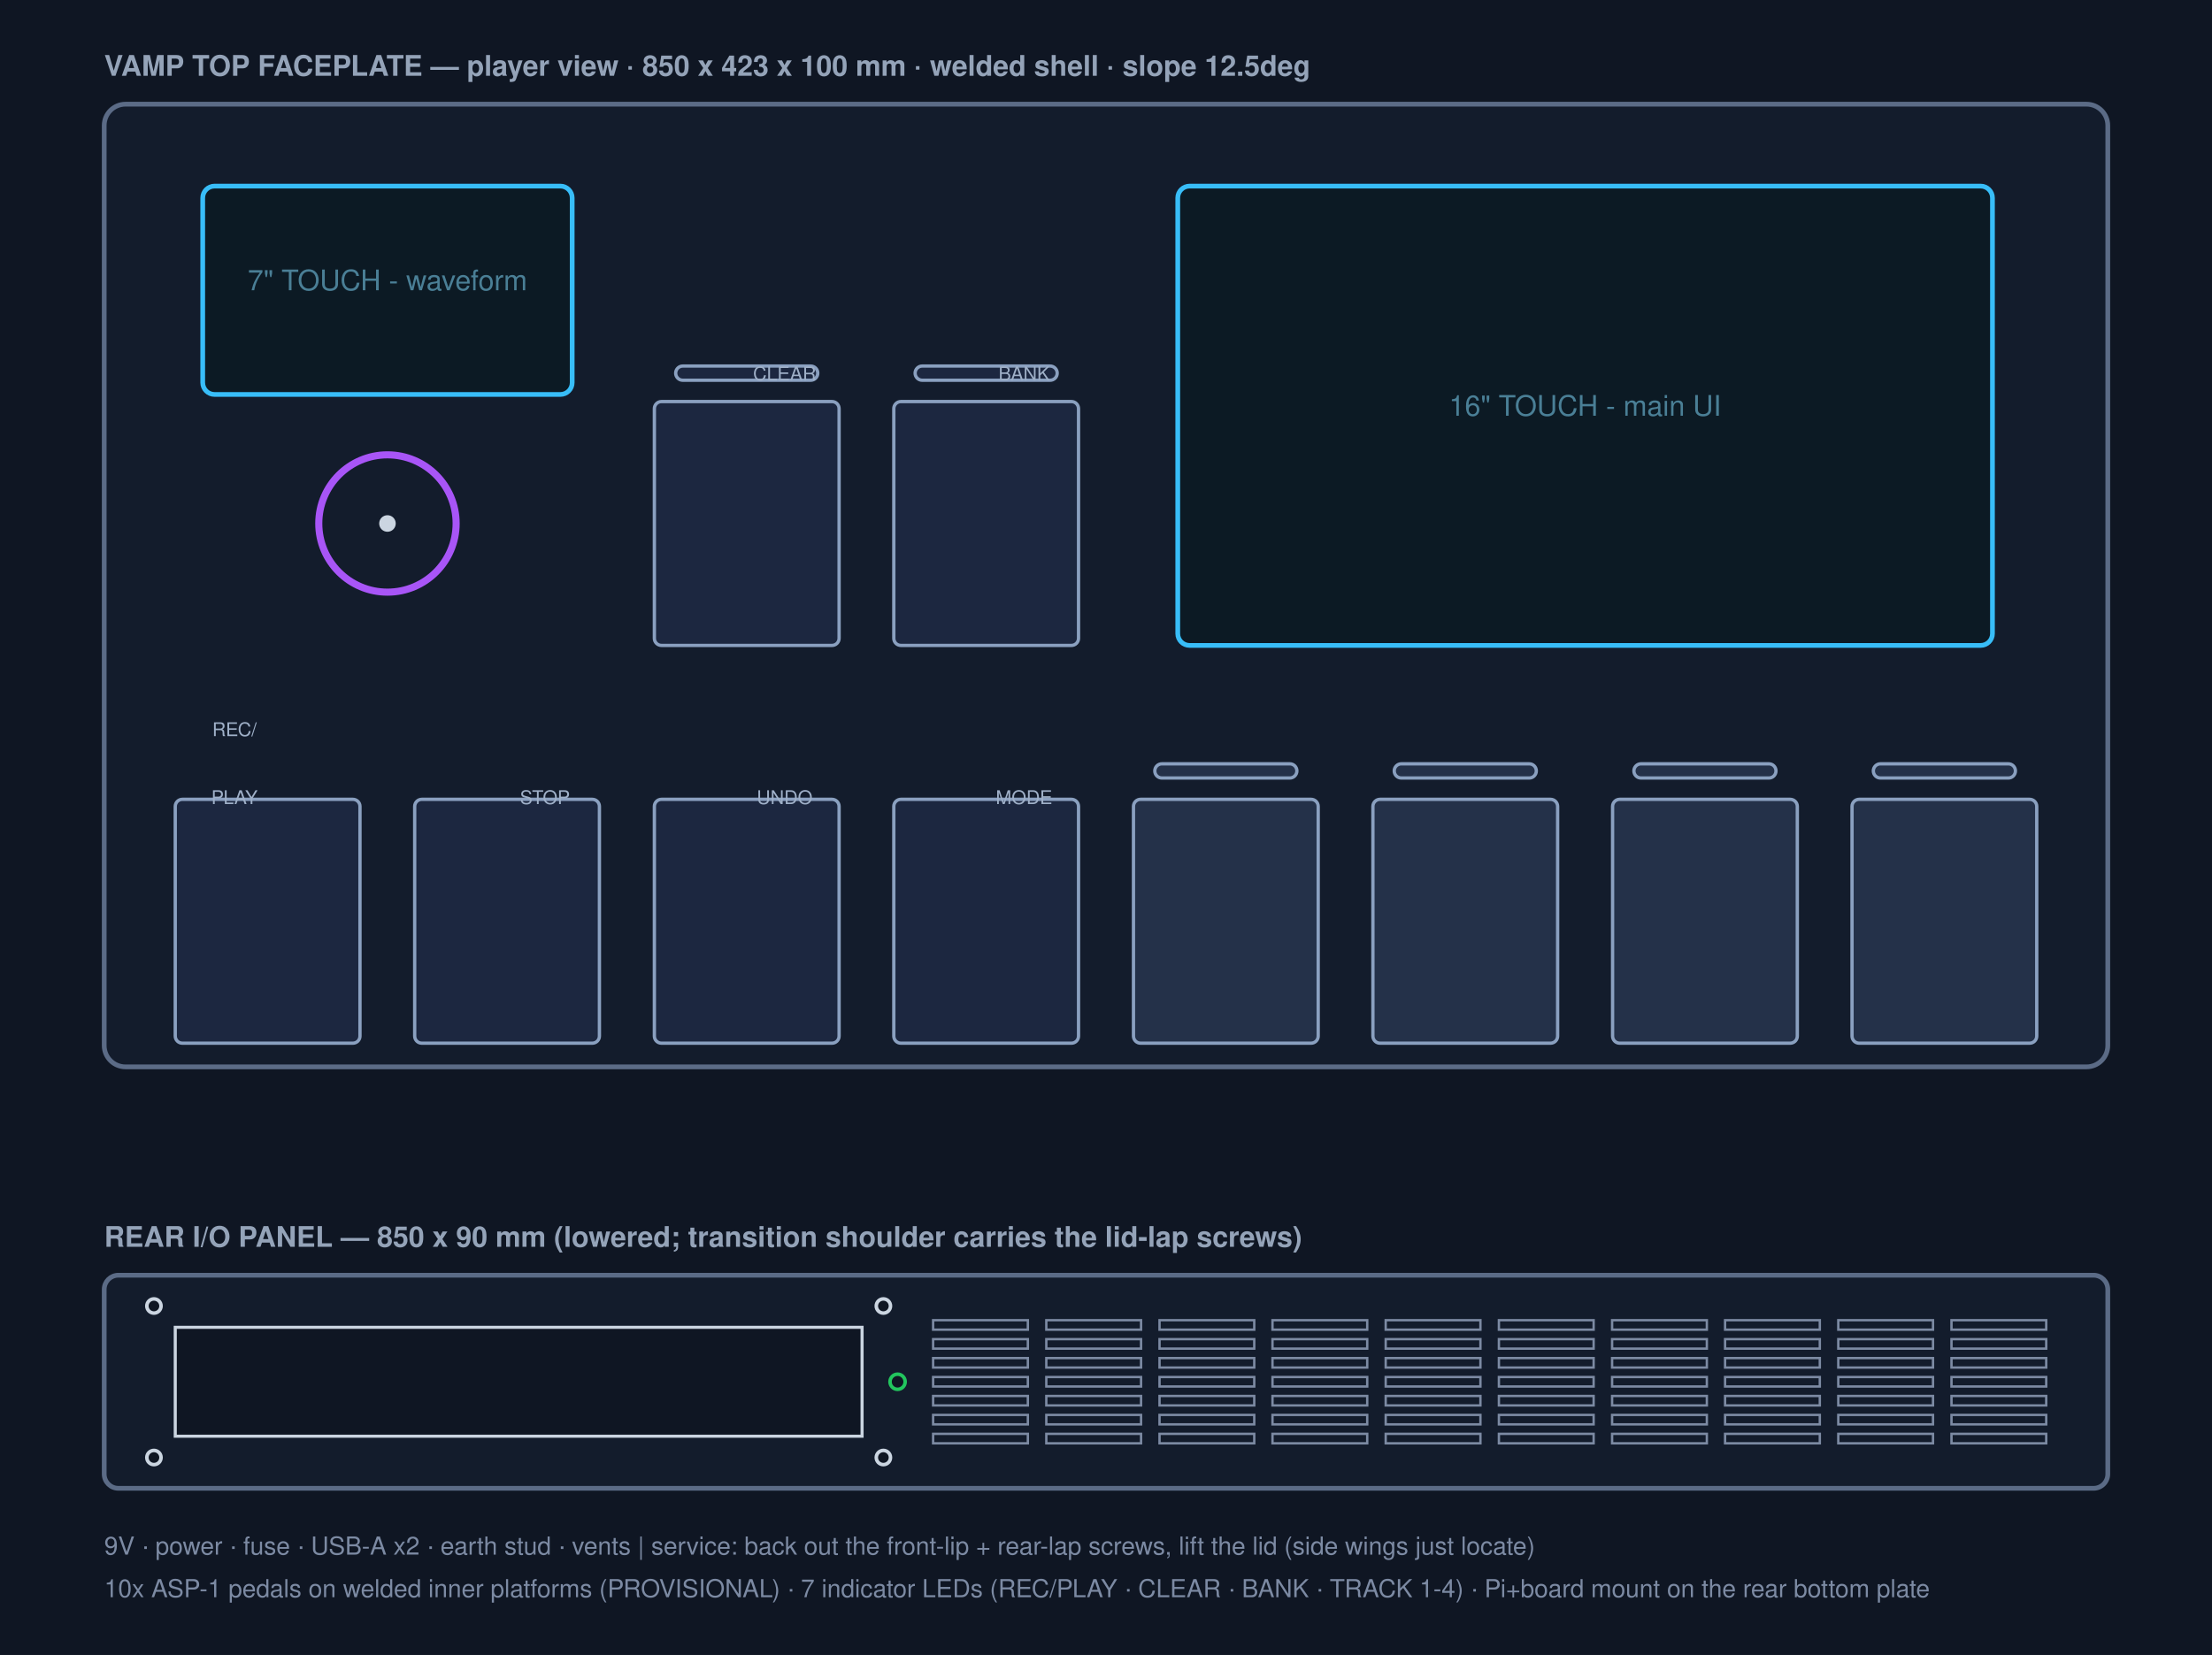
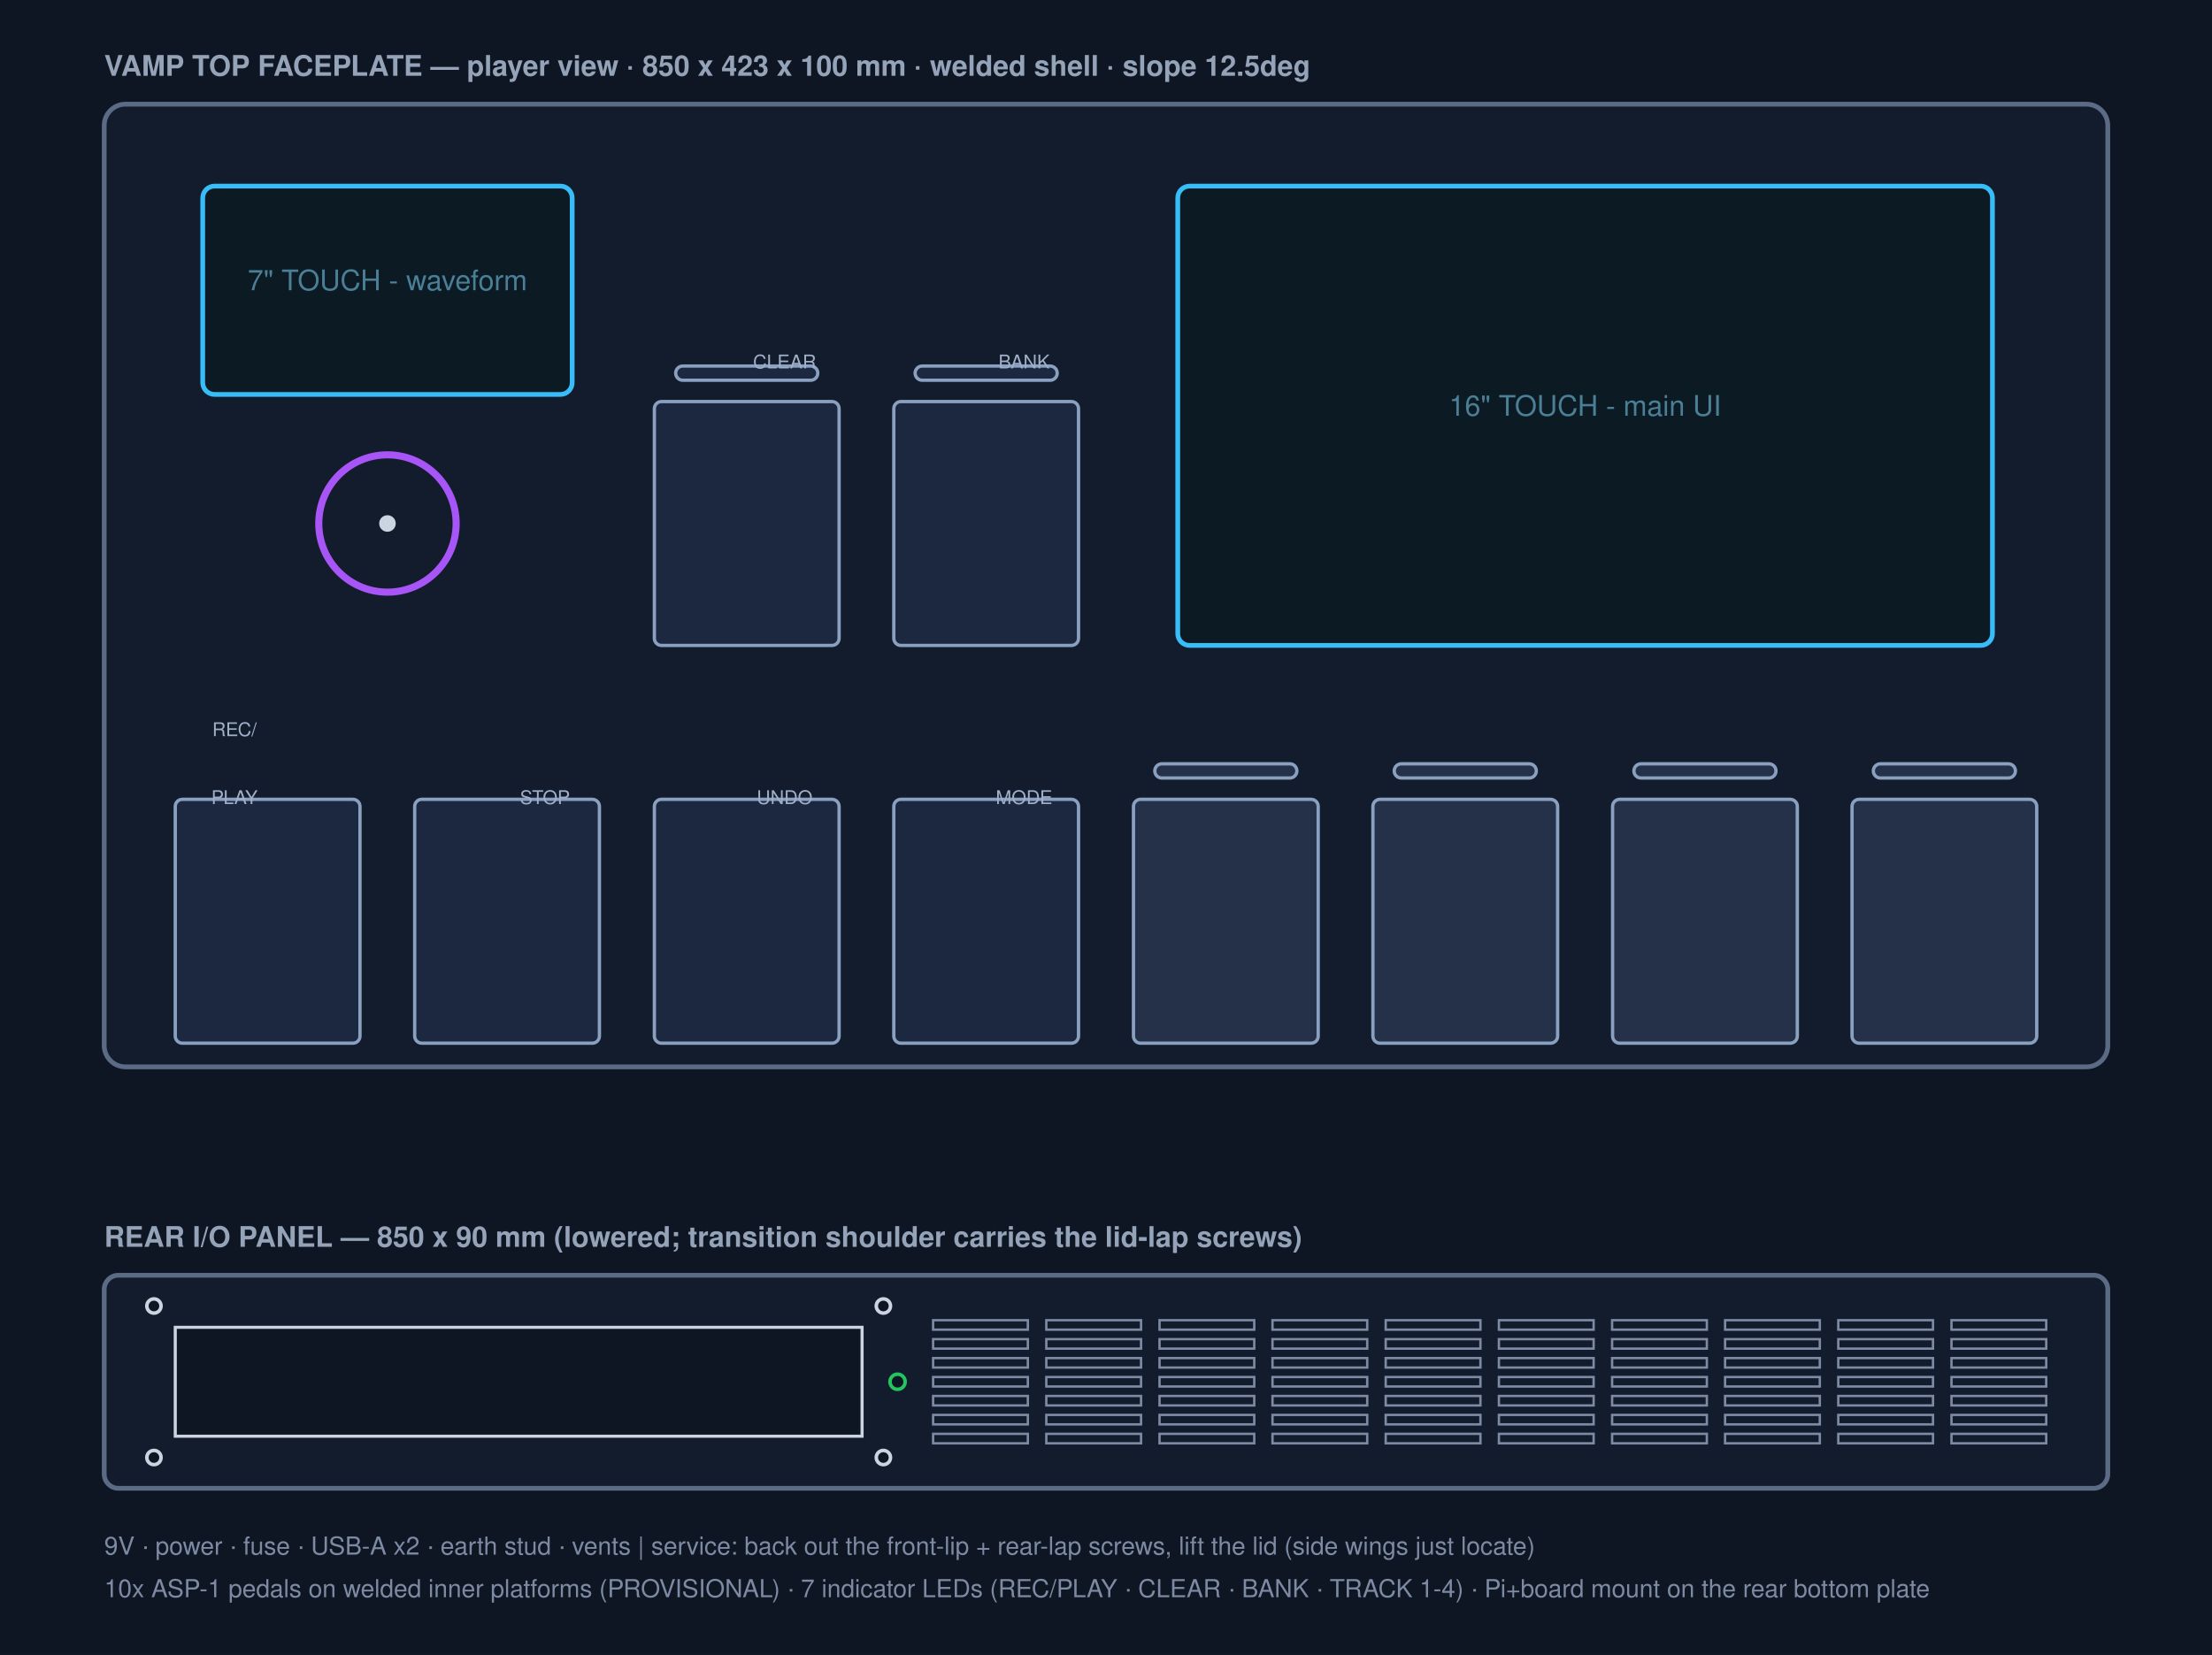
<svg xmlns="http://www.w3.org/2000/svg" viewBox="0 0 934 699" font-family="Helvetica,Arial,sans-serif">
  <rect width="934" height="699" fill="#0f1623" />
  <text x="44" y="32" fill="#94a3b8" font-size="12" font-weight="600">VAMP TOP FACEPLATE — player view · 850 x 423 x 100 mm · welded shell · slope 12.5deg</text>
  <rect x="44" y="44" width="846.0" height="406.6" rx="9" fill="#131c2c" stroke="#5b6b86" stroke-width="2" />
  <rect x="74.0" y="337.6" width="78.0" height="103.0" rx="3" fill="#1c2740" stroke="#8aa0c0" stroke-width="1.4" />
  <rect x="175.1" y="337.6" width="78.0" height="103.0" rx="3" fill="#1c2740" stroke="#8aa0c0" stroke-width="1.4" />
  <rect x="276.3" y="337.6" width="78.0" height="103.0" rx="3" fill="#1c2740" stroke="#8aa0c0" stroke-width="1.4" />
  <rect x="377.4" y="337.6" width="78.0" height="103.0" rx="3" fill="#1c2740" stroke="#8aa0c0" stroke-width="1.4" />
  <rect x="478.6" y="337.6" width="78.0" height="103.0" rx="3" fill="#243149" stroke="#8aa0c0" stroke-width="1.4" />
  <rect x="579.7" y="337.6" width="78.0" height="103.0" rx="3" fill="#243149" stroke="#8aa0c0" stroke-width="1.4" />
  <rect x="680.9" y="337.6" width="78.0" height="103.0" rx="3" fill="#243149" stroke="#8aa0c0" stroke-width="1.4" />
  <rect x="782.0" y="337.6" width="78.0" height="103.0" rx="3" fill="#243149" stroke="#8aa0c0" stroke-width="1.4" />
  <rect x="276.3" y="169.6" width="78.0" height="103.0" rx="3" fill="#1c2740" stroke="#8aa0c0" stroke-width="1.4" />
  <rect x="377.4" y="169.6" width="78.0" height="103.0" rx="3" fill="#1c2740" stroke="#8aa0c0" stroke-width="1.4" />
  <rect x="487.6" y="322.6" width="60.0" height="6.0" rx="3" fill="#243149" stroke="#8aa0c0" stroke-width="1.4" />
  <rect x="588.7" y="322.6" width="60.0" height="6.0" rx="3" fill="#243149" stroke="#8aa0c0" stroke-width="1.4" />
  <rect x="689.9" y="322.6" width="60.0" height="6.0" rx="3" fill="#243149" stroke="#8aa0c0" stroke-width="1.4" />
  <rect x="791.0" y="322.6" width="60.0" height="6.0" rx="3" fill="#243149" stroke="#8aa0c0" stroke-width="1.4" />
  <rect x="285.3" y="154.6" width="60.0" height="6.0" rx="3" fill="#1c2740" stroke="#8aa0c0" stroke-width="1.4" />
  <rect x="386.4" y="154.6" width="60.0" height="6.0" rx="3" fill="#1c2740" stroke="#8aa0c0" stroke-width="1.4" />
  <rect x="85.6" y="78.6" width="156.0" height="88.0" rx="5" fill="#0c1a24" stroke="#38bdf8" stroke-width="2" />
  <text x="163.6" y="122.6" fill="#4a7f96" font-size="12" text-anchor="middle">7" TOUCH - waveform</text>
  <rect x="497.3" y="78.6" width="344.0" height="194.0" rx="5" fill="#0c1a24" stroke="#38bdf8" stroke-width="2" />
  <text x="669.3" y="175.6" fill="#4a7f96" font-size="12" text-anchor="middle">16" TOUCH - main UI</text>
  <circle cx="163.6" cy="221.1" r="29.0" fill="none" stroke="#a855f7" stroke-width="3" />
  <circle cx="163.6" cy="221.1" r="3.5" fill="#cbd5e1" />
  <text x="99.0" y="310.9" fill="#9fb0c8" font-size="8" text-anchor="middle">REC/</text>
  <text x="99.0" y="339.6" fill="#9fb0c8" font-size="8" text-anchor="middle">PLAY</text>
  <text x="230.1" y="339.6" fill="#9fb0c8" font-size="8" text-anchor="middle">STOP</text>
  <text x="331.3" y="339.6" fill="#9fb0c8" font-size="8" text-anchor="middle">UNDO</text>
  <text x="432.4" y="339.6" fill="#9fb0c8" font-size="8" text-anchor="middle">MODE</text>
-   <text x="331.3" y="160.6" fill="#9fb0c8" font-size="8" text-anchor="middle">CLEAR</text>
-   <text x="432.4" y="160.6" fill="#9fb0c8" font-size="8" text-anchor="middle">BANK</text>
+   <text x="331.3" y="155.6" fill="#9fb0c8" font-size="8" text-anchor="middle">CLEAR</text>
+   <text x="432.4" y="155.6" fill="#9fb0c8" font-size="8" text-anchor="middle">BANK</text>
  <text x="44" y="526.6" fill="#94a3b8" font-size="12" font-weight="600">REAR I/O PANEL — 850 x 90 mm (lowered; transition shoulder carries the lid-lap screws)</text>
  <rect x="44" y="538.6" width="846.0" height="90.0" rx="6" fill="#131c2c" stroke="#5b6b86" stroke-width="2" />
  <rect x="74.0" y="560.6" width="290.0" height="46.0" fill="#0f1623" stroke="#cbd5e1" stroke-width="1.3" />
  <circle cx="65.0" cy="615.6" r="3.0" fill="#0f1623" stroke="#cbd5e1" stroke-width="1.5" />
  <circle cx="65.0" cy="551.6" r="3.0" fill="#0f1623" stroke="#cbd5e1" stroke-width="1.5" />
  <circle cx="373.0" cy="615.6" r="3.0" fill="#0f1623" stroke="#cbd5e1" stroke-width="1.5" />
  <circle cx="373.0" cy="551.6" r="3.0" fill="#0f1623" stroke="#cbd5e1" stroke-width="1.5" />
  <circle cx="379.0" cy="583.6" r="3.2" fill="#0f1623" stroke="#22c55e" stroke-width="1.5" />
  <rect x="394.0" y="605.6" width="40.0" height="4.0" fill="none" stroke="#7c8aa3" stroke-width="1" />
  <rect x="441.8" y="605.6" width="40.0" height="4.0" fill="none" stroke="#7c8aa3" stroke-width="1" />
  <rect x="489.6" y="605.6" width="40.0" height="4.0" fill="none" stroke="#7c8aa3" stroke-width="1" />
  <rect x="537.3" y="605.6" width="40.0" height="4.0" fill="none" stroke="#7c8aa3" stroke-width="1" />
  <rect x="585.1" y="605.6" width="40.0" height="4.0" fill="none" stroke="#7c8aa3" stroke-width="1" />
  <rect x="632.9" y="605.6" width="40.0" height="4.0" fill="none" stroke="#7c8aa3" stroke-width="1" />
  <rect x="680.7" y="605.6" width="40.0" height="4.0" fill="none" stroke="#7c8aa3" stroke-width="1" />
  <rect x="728.4" y="605.6" width="40.0" height="4.0" fill="none" stroke="#7c8aa3" stroke-width="1" />
  <rect x="776.2" y="605.6" width="40.0" height="4.0" fill="none" stroke="#7c8aa3" stroke-width="1" />
  <rect x="824.0" y="605.6" width="40.0" height="4.0" fill="none" stroke="#7c8aa3" stroke-width="1" />
  <rect x="394.0" y="597.6" width="40.0" height="4.0" fill="none" stroke="#7c8aa3" stroke-width="1" />
  <rect x="441.8" y="597.6" width="40.0" height="4.0" fill="none" stroke="#7c8aa3" stroke-width="1" />
  <rect x="489.6" y="597.6" width="40.0" height="4.0" fill="none" stroke="#7c8aa3" stroke-width="1" />
  <rect x="537.3" y="597.6" width="40.0" height="4.0" fill="none" stroke="#7c8aa3" stroke-width="1" />
  <rect x="585.1" y="597.6" width="40.0" height="4.0" fill="none" stroke="#7c8aa3" stroke-width="1" />
  <rect x="632.9" y="597.6" width="40.0" height="4.0" fill="none" stroke="#7c8aa3" stroke-width="1" />
  <rect x="680.7" y="597.6" width="40.0" height="4.0" fill="none" stroke="#7c8aa3" stroke-width="1" />
  <rect x="728.4" y="597.6" width="40.0" height="4.0" fill="none" stroke="#7c8aa3" stroke-width="1" />
  <rect x="776.2" y="597.6" width="40.0" height="4.0" fill="none" stroke="#7c8aa3" stroke-width="1" />
  <rect x="824.0" y="597.6" width="40.0" height="4.0" fill="none" stroke="#7c8aa3" stroke-width="1" />
  <rect x="394.0" y="589.6" width="40.0" height="4.0" fill="none" stroke="#7c8aa3" stroke-width="1" />
  <rect x="441.8" y="589.6" width="40.0" height="4.0" fill="none" stroke="#7c8aa3" stroke-width="1" />
  <rect x="489.6" y="589.6" width="40.0" height="4.0" fill="none" stroke="#7c8aa3" stroke-width="1" />
  <rect x="537.3" y="589.6" width="40.0" height="4.0" fill="none" stroke="#7c8aa3" stroke-width="1" />
  <rect x="585.1" y="589.6" width="40.0" height="4.0" fill="none" stroke="#7c8aa3" stroke-width="1" />
  <rect x="632.9" y="589.6" width="40.0" height="4.0" fill="none" stroke="#7c8aa3" stroke-width="1" />
  <rect x="680.7" y="589.6" width="40.0" height="4.0" fill="none" stroke="#7c8aa3" stroke-width="1" />
  <rect x="728.4" y="589.6" width="40.0" height="4.0" fill="none" stroke="#7c8aa3" stroke-width="1" />
  <rect x="776.2" y="589.6" width="40.0" height="4.0" fill="none" stroke="#7c8aa3" stroke-width="1" />
  <rect x="824.0" y="589.6" width="40.0" height="4.0" fill="none" stroke="#7c8aa3" stroke-width="1" />
  <rect x="394.0" y="581.6" width="40.0" height="4.0" fill="none" stroke="#7c8aa3" stroke-width="1" />
  <rect x="441.8" y="581.6" width="40.0" height="4.0" fill="none" stroke="#7c8aa3" stroke-width="1" />
  <rect x="489.6" y="581.6" width="40.0" height="4.0" fill="none" stroke="#7c8aa3" stroke-width="1" />
  <rect x="537.3" y="581.6" width="40.0" height="4.0" fill="none" stroke="#7c8aa3" stroke-width="1" />
  <rect x="585.1" y="581.6" width="40.0" height="4.0" fill="none" stroke="#7c8aa3" stroke-width="1" />
  <rect x="632.9" y="581.6" width="40.0" height="4.0" fill="none" stroke="#7c8aa3" stroke-width="1" />
  <rect x="680.7" y="581.6" width="40.0" height="4.0" fill="none" stroke="#7c8aa3" stroke-width="1" />
  <rect x="728.4" y="581.6" width="40.0" height="4.0" fill="none" stroke="#7c8aa3" stroke-width="1" />
  <rect x="776.2" y="581.6" width="40.0" height="4.0" fill="none" stroke="#7c8aa3" stroke-width="1" />
  <rect x="824.0" y="581.6" width="40.0" height="4.0" fill="none" stroke="#7c8aa3" stroke-width="1" />
  <rect x="394.0" y="573.6" width="40.0" height="4.0" fill="none" stroke="#7c8aa3" stroke-width="1" />
  <rect x="441.8" y="573.6" width="40.0" height="4.0" fill="none" stroke="#7c8aa3" stroke-width="1" />
  <rect x="489.6" y="573.6" width="40.0" height="4.0" fill="none" stroke="#7c8aa3" stroke-width="1" />
  <rect x="537.3" y="573.6" width="40.0" height="4.0" fill="none" stroke="#7c8aa3" stroke-width="1" />
  <rect x="585.1" y="573.6" width="40.0" height="4.0" fill="none" stroke="#7c8aa3" stroke-width="1" />
  <rect x="632.9" y="573.6" width="40.0" height="4.0" fill="none" stroke="#7c8aa3" stroke-width="1" />
  <rect x="680.7" y="573.6" width="40.0" height="4.0" fill="none" stroke="#7c8aa3" stroke-width="1" />
  <rect x="728.4" y="573.6" width="40.0" height="4.0" fill="none" stroke="#7c8aa3" stroke-width="1" />
  <rect x="776.2" y="573.6" width="40.0" height="4.0" fill="none" stroke="#7c8aa3" stroke-width="1" />
  <rect x="824.0" y="573.6" width="40.0" height="4.0" fill="none" stroke="#7c8aa3" stroke-width="1" />
  <rect x="394.0" y="565.6" width="40.0" height="4.0" fill="none" stroke="#7c8aa3" stroke-width="1" />
  <rect x="441.8" y="565.6" width="40.0" height="4.0" fill="none" stroke="#7c8aa3" stroke-width="1" />
  <rect x="489.6" y="565.6" width="40.0" height="4.0" fill="none" stroke="#7c8aa3" stroke-width="1" />
  <rect x="537.3" y="565.6" width="40.0" height="4.0" fill="none" stroke="#7c8aa3" stroke-width="1" />
  <rect x="585.1" y="565.6" width="40.0" height="4.0" fill="none" stroke="#7c8aa3" stroke-width="1" />
  <rect x="632.9" y="565.6" width="40.0" height="4.0" fill="none" stroke="#7c8aa3" stroke-width="1" />
  <rect x="680.7" y="565.6" width="40.0" height="4.0" fill="none" stroke="#7c8aa3" stroke-width="1" />
  <rect x="728.4" y="565.6" width="40.0" height="4.0" fill="none" stroke="#7c8aa3" stroke-width="1" />
  <rect x="776.2" y="565.6" width="40.0" height="4.0" fill="none" stroke="#7c8aa3" stroke-width="1" />
  <rect x="824.0" y="565.6" width="40.0" height="4.0" fill="none" stroke="#7c8aa3" stroke-width="1" />
  <rect x="394.0" y="557.6" width="40.0" height="4.0" fill="none" stroke="#7c8aa3" stroke-width="1" />
  <rect x="441.8" y="557.6" width="40.0" height="4.0" fill="none" stroke="#7c8aa3" stroke-width="1" />
  <rect x="489.6" y="557.6" width="40.0" height="4.0" fill="none" stroke="#7c8aa3" stroke-width="1" />
  <rect x="537.3" y="557.6" width="40.0" height="4.0" fill="none" stroke="#7c8aa3" stroke-width="1" />
  <rect x="585.1" y="557.6" width="40.0" height="4.0" fill="none" stroke="#7c8aa3" stroke-width="1" />
  <rect x="632.9" y="557.6" width="40.0" height="4.0" fill="none" stroke="#7c8aa3" stroke-width="1" />
  <rect x="680.7" y="557.6" width="40.0" height="4.0" fill="none" stroke="#7c8aa3" stroke-width="1" />
  <rect x="728.4" y="557.6" width="40.0" height="4.0" fill="none" stroke="#7c8aa3" stroke-width="1" />
  <rect x="776.2" y="557.6" width="40.0" height="4.0" fill="none" stroke="#7c8aa3" stroke-width="1" />
  <rect x="824.0" y="557.6" width="40.0" height="4.0" fill="none" stroke="#7c8aa3" stroke-width="1" />
  <text x="44" y="656.6" fill="#7c8aa3" font-size="10.5">9V · power · fuse · USB-A x2 · earth stud · vents   |   service: back out the front-lip + rear-lap screws, lift the lid (side wings just locate)</text>
  <text x="44" y="674.6" fill="#7c8aa3" font-size="10.5">10x ASP-1 pedals on welded inner platforms (PROVISIONAL) · 7 indicator LEDs (REC/PLAY · CLEAR · BANK · TRACK 1-4) · Pi+board mount on the rear bottom plate</text>
</svg>
